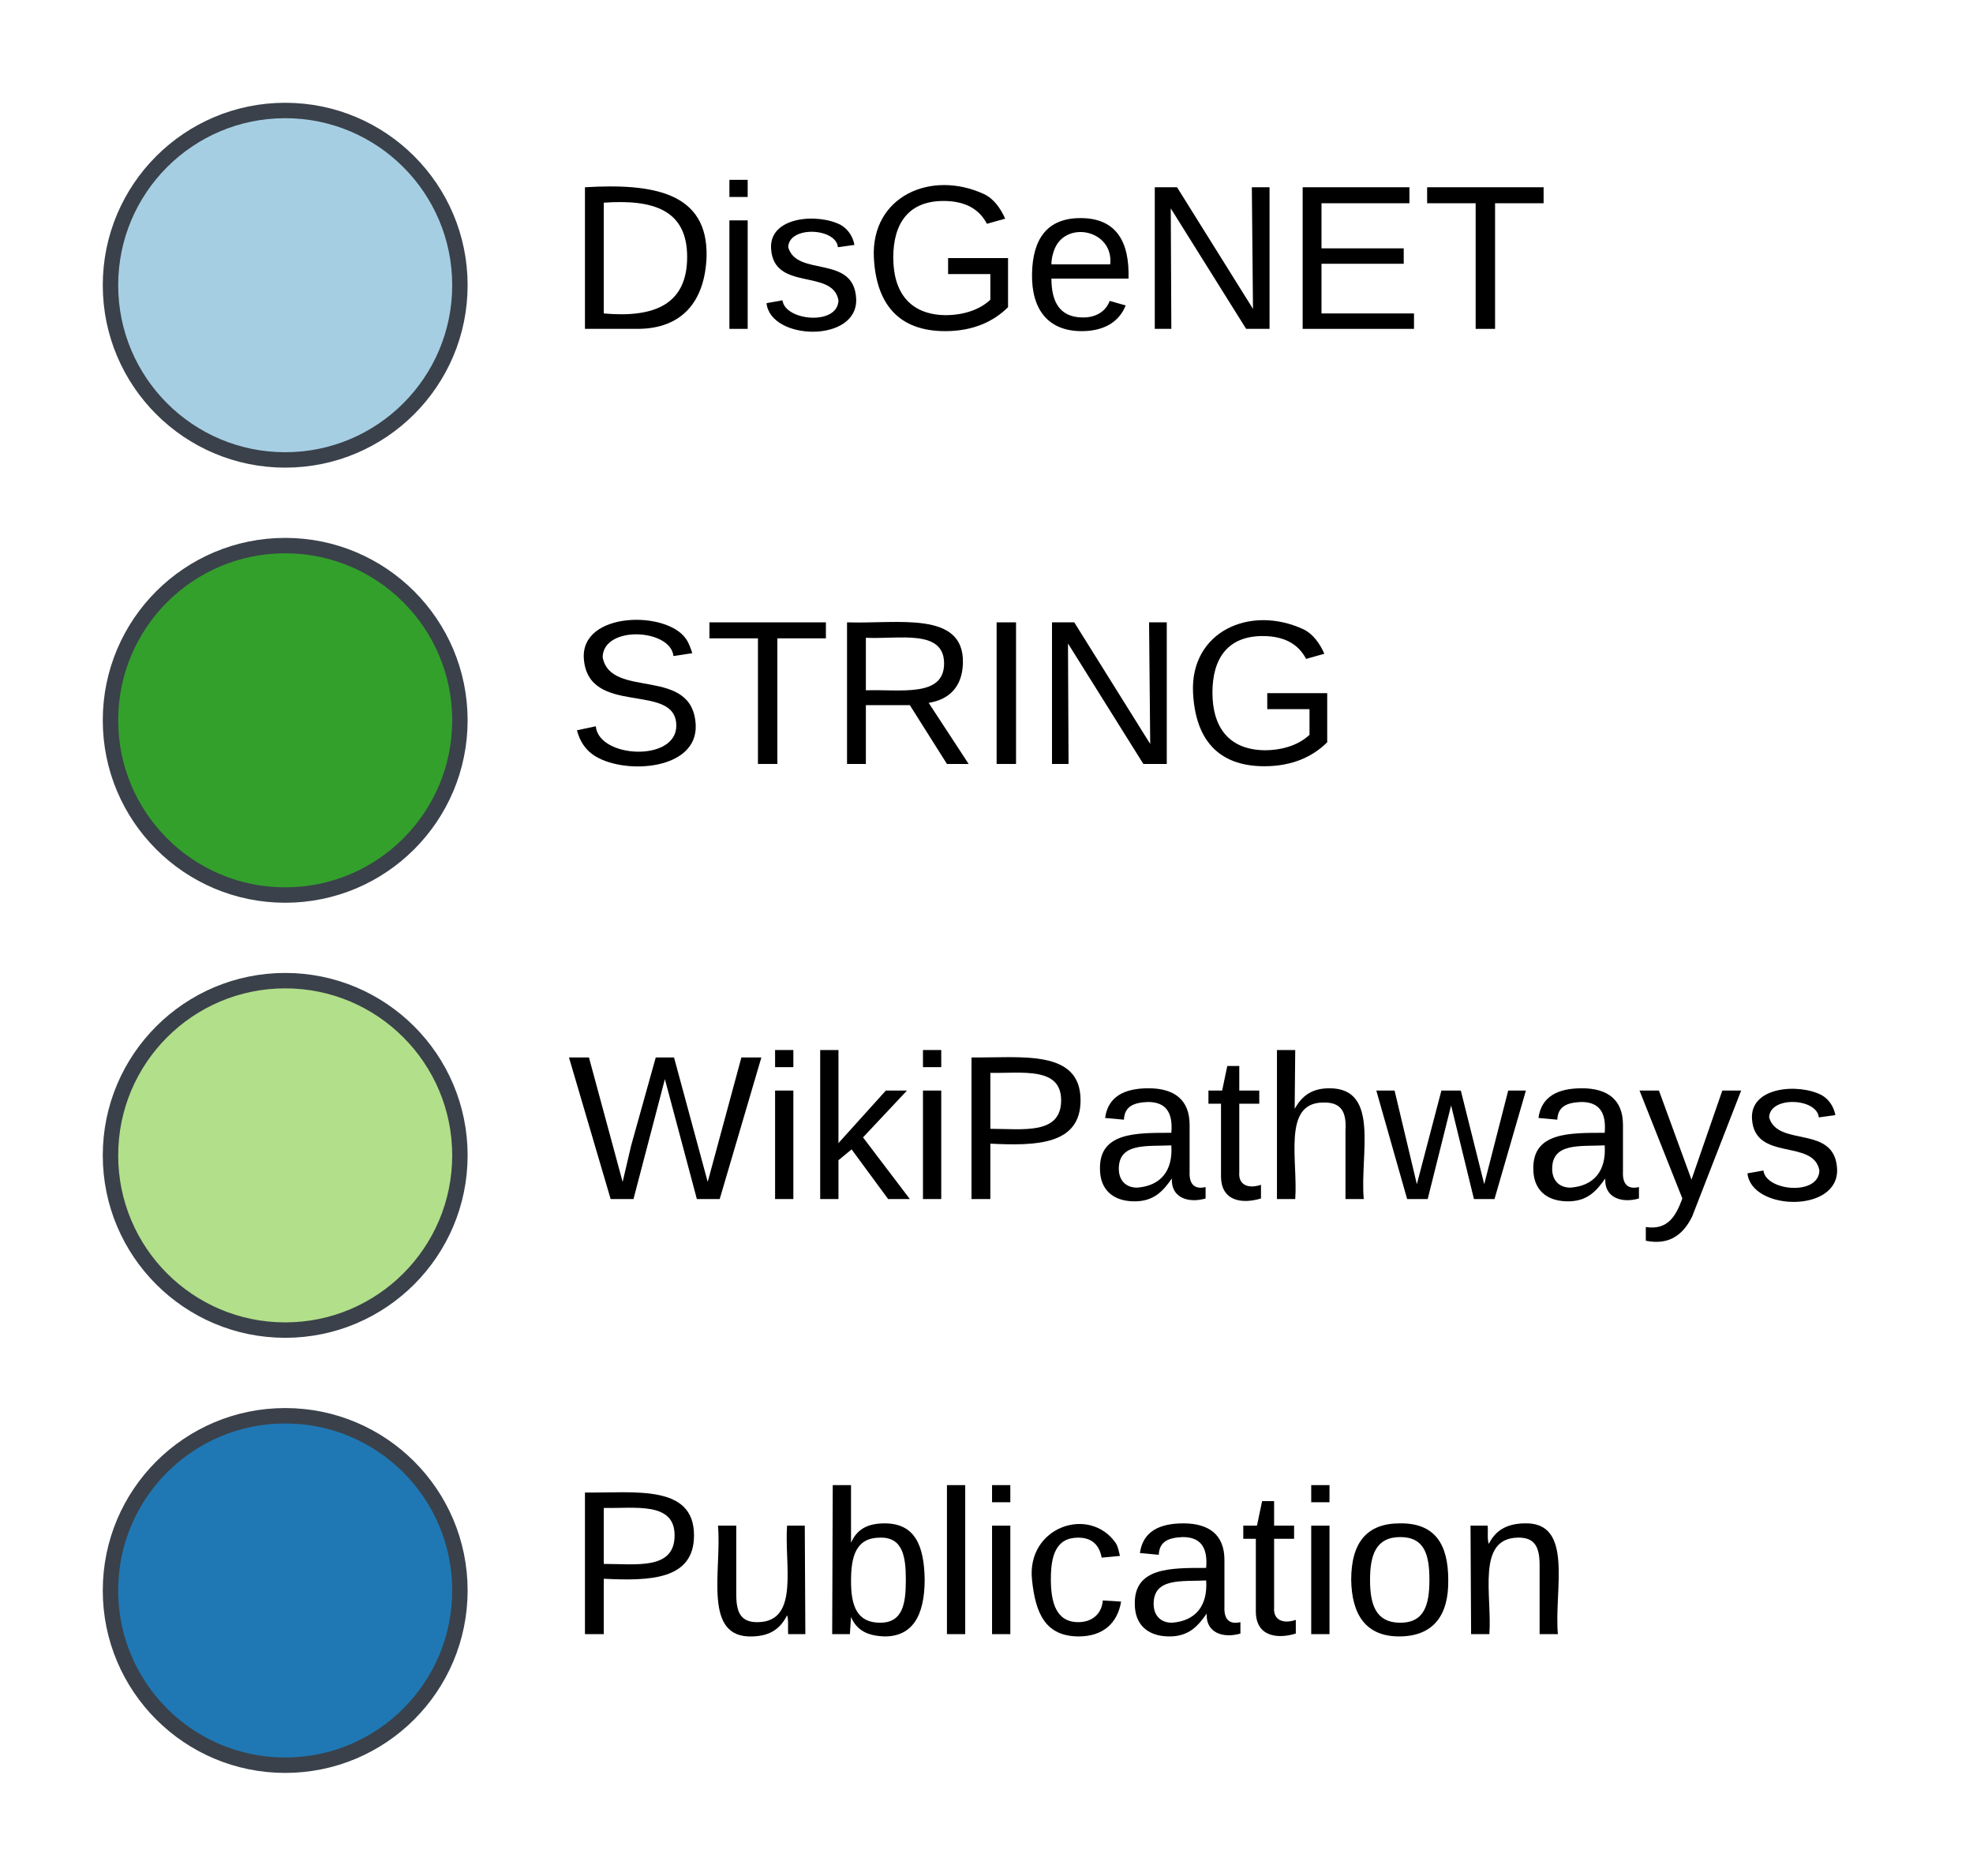
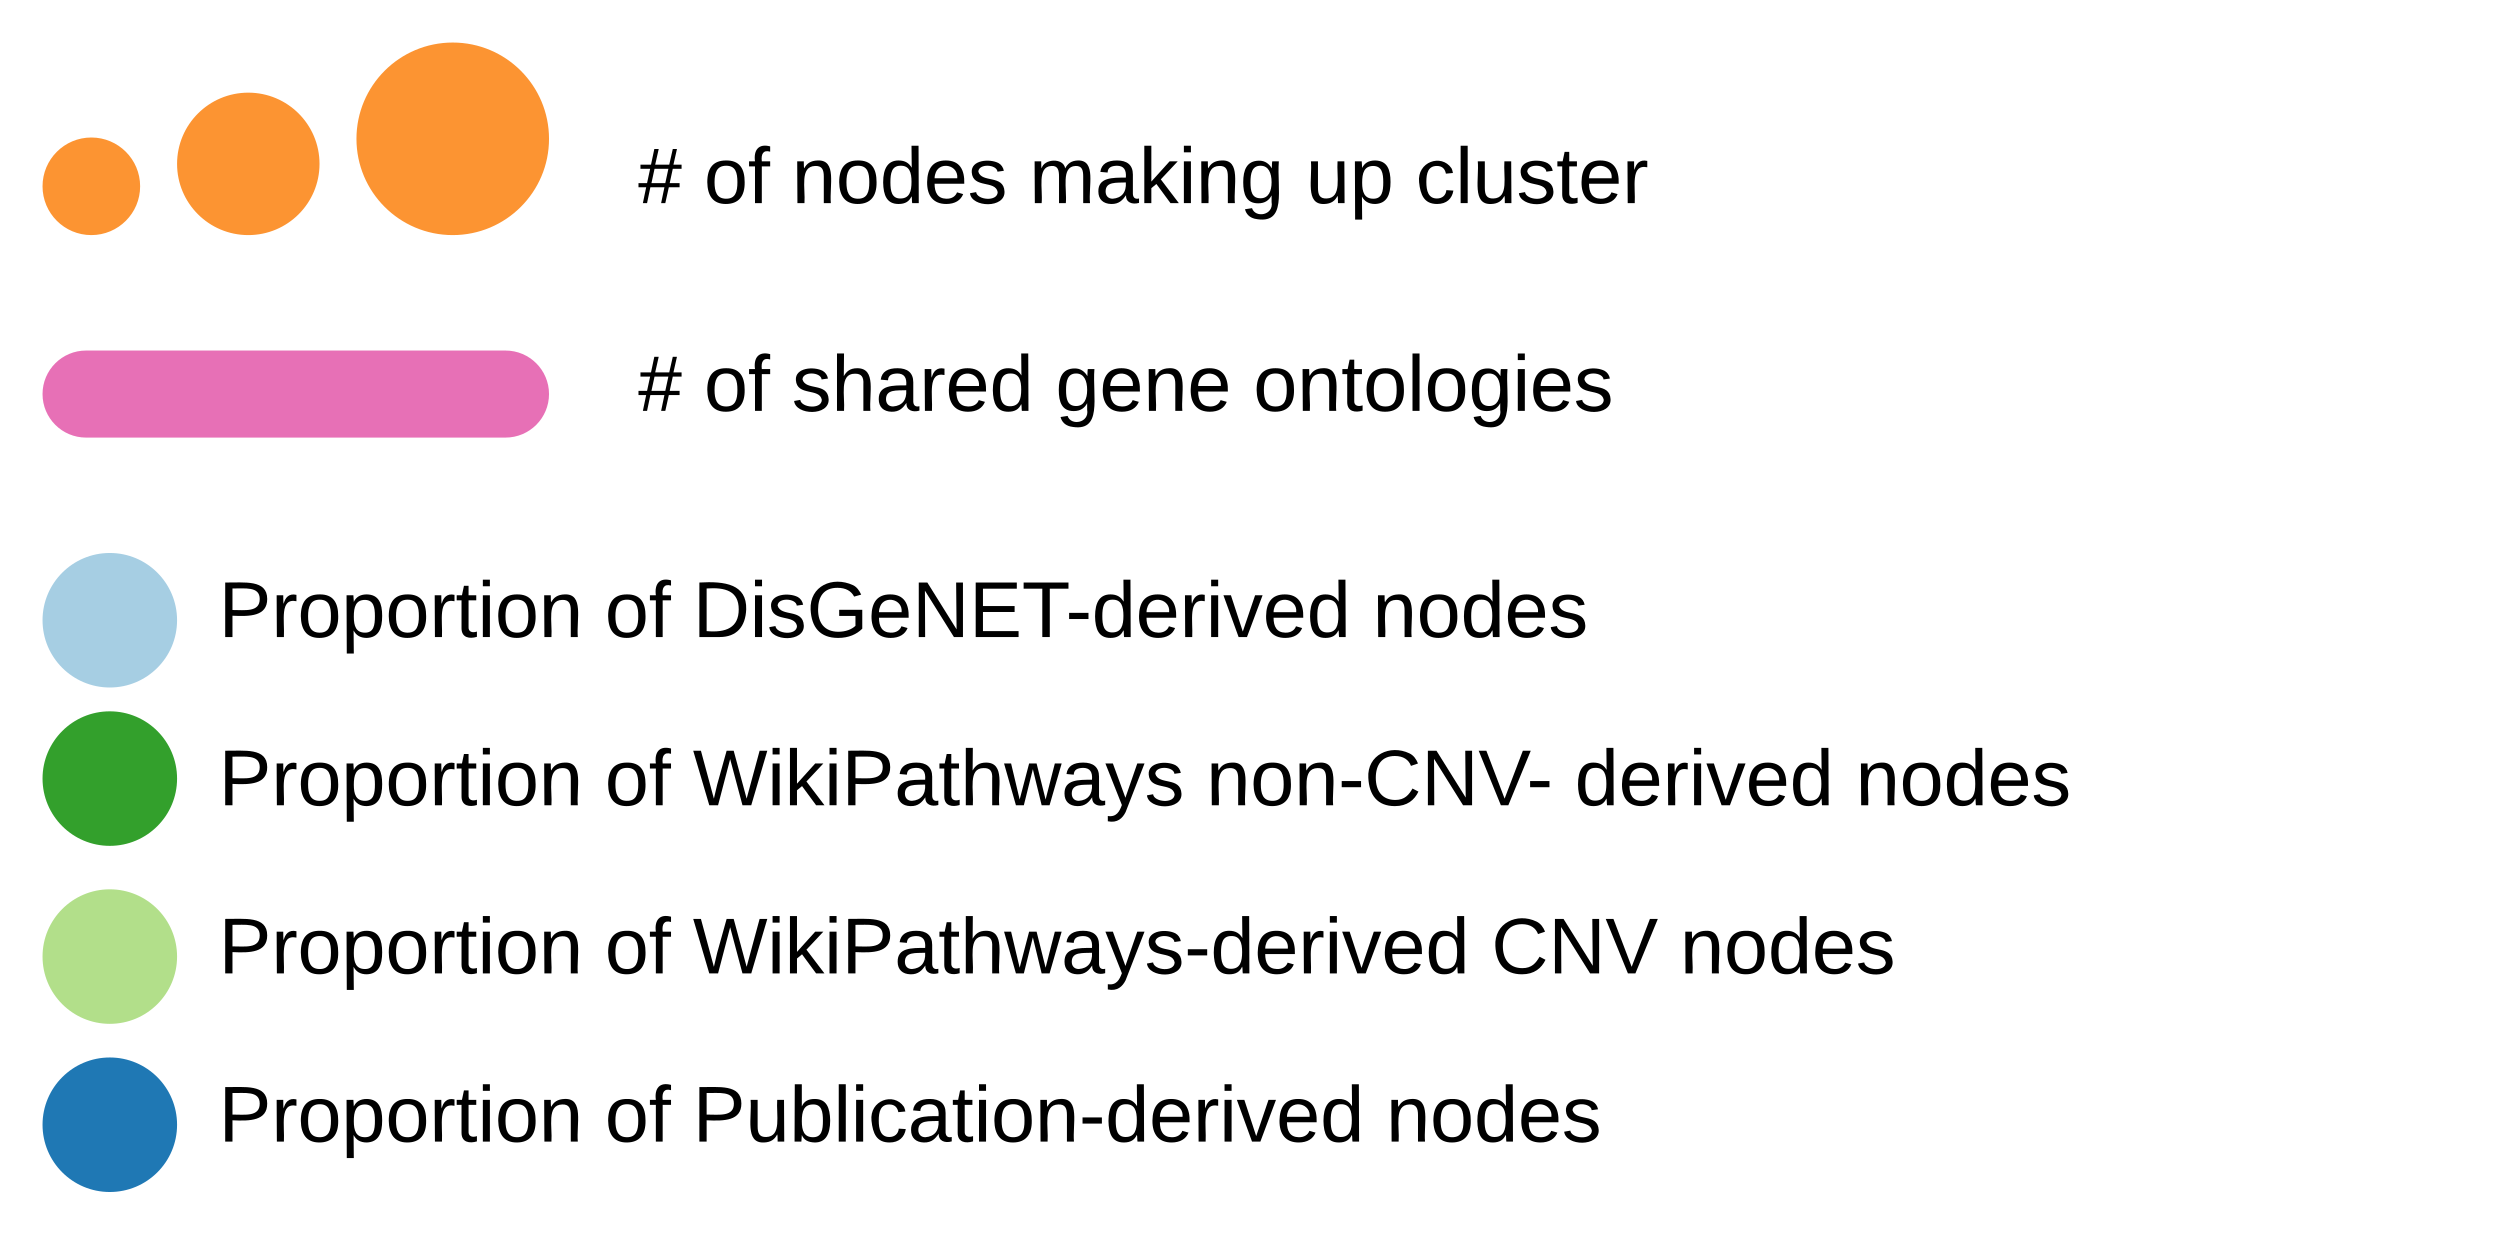
- <svg xmlns="http://www.w3.org/2000/svg" xmlns:ns1="lucid" xmlns:xlink="http://www.w3.org/1999/xlink" width="383.95" height="365">
-   <g transform="translate(-706.5 -302.5)" ns1:page-tab-id="0_0">
-     <path d="M796 358c0 18.78-15.22 34-34 34s-34-15.22-34-34 15.22-34 34-34 34 15.22 34 34z" stroke="#3a414a" stroke-width="3" fill="#a6cee3" />
-     <path d="M796 527.33c0 18.78-15.22 34-34 34s-34-15.22-34-34c0-18.77 15.22-34 34-34s34 15.23 34 34z" stroke="#3a414a" stroke-width="3" fill="#b2df8a" />
-     <path d="M796 442.67c0 18.77-15.22 34-34 34s-34-15.23-34-34c0-18.78 15.22-34 34-34s34 15.22 34 34z" stroke="#3a414a" stroke-width="3" fill="#33a02c" />
-     <path d="M796 612c0 18.78-15.22 34-34 34s-34-15.22-34-34 15.22-34 34-34 34 15.22 34 34z" stroke="#3a414a" stroke-width="3" fill="#1f78b4" />
-     <path d="M812 335a6 6 0 0 1 6-6h188.68a6 6 0 0 1 6 6v46a6 6 0 0 1-6 6H818a6 6 0 0 1-6-6z" fill="none" />
-     <use xlink:href="#a" transform="matrix(1,0,0,1,817,333.995) translate(0 32.5)" />
-     <path d="M812 419.66a6 6 0 0 1 6-6h152a6 6 0 0 1 6 6v46a6 6 0 0 1-6 6H818a6 6 0 0 1-6-6z" fill="none" />
-     <use xlink:href="#b" transform="matrix(1,0,0,1,817,418.6617) translate(0 32.5)" />
-     <path d="M812 504.33a6 6 0 0 1 6-6h246.45a6 6 0 0 1 6 6v46a6 6 0 0 1-6 6H818a6 6 0 0 1-6-6z" fill="none" />
-     <use xlink:href="#c" transform="matrix(1,0,0,1,817,503.3283) translate(0 32.5)" />
-     <path d="M812 589a6 6 0 0 1 6-6h246.45a6 6 0 0 1 6 6v46a6 6 0 0 1-6 6H818a6 6 0 0 1-6-6z" fill="none" />
-     <use xlink:href="#d" transform="matrix(1,0,0,1,817,587.995) translate(0 32.5)" />
+ <svg xmlns="http://www.w3.org/2000/svg" xmlns:ns1="lucid" xmlns:xlink="http://www.w3.org/1999/xlink" width="1263.62" height="624.01">
+   <g transform="translate(-706.5 -44.5)" ns1:page-tab-id="0_0">
+     <path d="M796 438.04c0 18.77-15.22 34-34 34s-34-15.23-34-34c0-18.78 15.22-34 34-34s34 15.22 34 34z" stroke="#000" stroke-opacity="0" stroke-width="3" fill="#33a02c" />
+     <path d="M962 221.68c12.15 0 22 9.85 22 22 0 12.14-9.85 22-22 22H750c-12.15 0-22-9.86-22-22 0-12.15 9.85-22 22-22z" fill="#dd3497" fill-opacity=".7" />
+     <path d="M1024 196.67a6 6 0 0 1 6-6h631.9a6 6 0 0 1 6 6v94a6 6 0 0 1-6 6H1030a6 6 0 0 1-6-6z" fill="none" />
+     <use xlink:href="#a" transform="matrix(1,0,0,1,1029,195.6692) translate(0 56.5)" />
+     <use xlink:href="#b" transform="matrix(1,0,0,1,1029,195.6692) translate(33.33333 56.5)" />
+     <use xlink:href="#c" transform="matrix(1,0,0,1,1029,195.6692) translate(77.77778 56.5)" />
+     <use xlink:href="#d" transform="matrix(1,0,0,1,1029,195.6692) translate(211 56.5)" />
+     <use xlink:href="#e" transform="matrix(1,0,0,1,1029,195.6692) translate(311 56.5)" />
+     <path d="M777.33 138.67c0 13.62-11.04 24.66-24.66 24.66-13.63 0-24.67-11.04-24.67-24.66 0-13.63 11.04-24.67 24.67-24.67 13.62 0 24.66 11.04 24.66 24.67zM868 127.33c0 19.9-16.12 36-36 36s-36-16.1-36-36c0-19.88 16.12-36 36-36s36 16.12 36 36zM984 114.67c0 26.87-21.8 48.66-48.67 48.66-26.88 0-48.66-21.8-48.66-48.66 0-26.88 21.8-48.67 48.66-48.67C962.2 66 984 87.8 984 114.67z" stroke="#000" stroke-opacity="0" stroke-width="3" fill="#fc9432" />
+     <path d="M1024 91.66a6 6 0 0 1 6-6h631.9a6 6 0 0 1 6 6v94a6 6 0 0 1-6 6H1030a6 6 0 0 1-6-6z" fill="none" />
+     <use xlink:href="#a" transform="matrix(1,0,0,1,1029,90.66167) translate(0 56.5)" />
+     <use xlink:href="#b" transform="matrix(1,0,0,1,1029,90.66167) translate(33.33333 56.5)" />
+     <use xlink:href="#f" transform="matrix(1,0,0,1,1029,90.66167) translate(77.77778 56.5)" />
+     <use xlink:href="#g" transform="matrix(1,0,0,1,1029,90.66167) translate(197.7778 56.5)" />
+     <use xlink:href="#h" transform="matrix(1,0,0,1,1029,90.66167) translate(337.5556 56.5)" />
+     <use xlink:href="#i" transform="matrix(1,0,0,1,1029,90.66167) translate(393.1111 56.5)" />
+     <path d="M796 358c0 18.8-15.22 34-34 34s-34-15.2-34-34c0-18.76 15.22-34 34-34s34 15.24 34 34z" stroke="#000" stroke-opacity="0" stroke-width="3" fill="#a6cee3" />
+     <path d="M796 528c0 18.8-15.22 34-34 34s-34-15.2-34-34c0-18.76 15.22-34 34-34s34 15.24 34 34z" stroke="#000" stroke-opacity="0" stroke-width="3" fill="#b2df8a" />
+     <path d="M796 613c0 18.8-15.22 34-34 34s-34-15.2-34-34c0-18.76 15.22-34 34-34s34 15.24 34 34z" stroke="#000" stroke-opacity="0" stroke-width="3" fill="#1f78b4" />
+     <path d="M812 335a6 6 0 0 1 6-6h781.17a6 6 0 0 1 6 6v46a6 6 0 0 1-6 6H818a6 6 0 0 1-6-6z" fill="none" />
+     <g>
+       <use xlink:href="#j" transform="matrix(1,0,0,1,817,333.995) translate(0 32.5)" />
+       <use xlink:href="#b" transform="matrix(1,0,0,1,817,333.995) translate(195.2222 32.5)" />
+       <use xlink:href="#k" transform="matrix(1,0,0,1,817,333.995) translate(239.6667 32.5)" />
+       <use xlink:href="#l" transform="matrix(1,0,0,1,817,333.995) translate(583.3333 32.5)" />
+     </g>
+     <path d="M812 505a6 6 0 0 1 6-6h1088.1a6 6 0 0 1 6 6v46.02a6 6 0 0 1-6 6H818a6 6 0 0 1-6-6z" fill="none" />
+     <g>
+       <use xlink:href="#j" transform="matrix(1,0,0,1,817,504.015) translate(0 32.5)" />
+       <use xlink:href="#b" transform="matrix(1,0,0,1,817,504.015) translate(195.2222 32.5)" />
+       <use xlink:href="#m" transform="matrix(1,0,0,1,817,504.015) translate(239.6667 32.5)" />
+       <use xlink:href="#n" transform="matrix(1,0,0,1,817,504.015) translate(643.3333 32.5)" />
+       <use xlink:href="#o" transform="matrix(1,0,0,1,817,504.015) translate(738.6667 32.5)" />
+     </g>
+     <path d="M812 590.02a6 6 0 0 1 6-6h989.03a6 6 0 0 1 6 6v46a6 6 0 0 1-6 6H818a6 6 0 0 1-6-6z" fill="none" />
+     <g>
+       <use xlink:href="#j" transform="matrix(1,0,0,1,817,589.025) translate(0 32.5)" />
+       <use xlink:href="#b" transform="matrix(1,0,0,1,817,589.025) translate(195.2222 32.5)" />
+       <use xlink:href="#p" transform="matrix(1,0,0,1,817,589.025) translate(239.6667 32.5)" />
+       <use xlink:href="#l" transform="matrix(1,0,0,1,817,589.025) translate(590.1111 32.5)" />
+     </g>
+     <path d="M812 420a6 6 0 0 1 6-6h1126.12a6 6 0 0 1 6 6v46a6 6 0 0 1-6 6H818a6 6 0 0 1-6-6z" fill="none" />
+     <g>
+       <use xlink:href="#j" transform="matrix(1,0,0,1,817,419.005) translate(0 32.5)" />
+       <use xlink:href="#b" transform="matrix(1,0,0,1,817,419.005) translate(195.2222 32.5)" />
+       <use xlink:href="#q" transform="matrix(1,0,0,1,817,419.005) translate(239.6667 32.5)" />
+       <use xlink:href="#r" transform="matrix(1,0,0,1,817,419.005) translate(499.2222 32.5)" />
+       <use xlink:href="#s" transform="matrix(1,0,0,1,817,419.005) translate(685.4444 32.5)" />
+       <use xlink:href="#l" transform="matrix(1,0,0,1,817,419.005) translate(827.4444 32.5)" />
+     </g>
    <defs>
-       <path d="M30-248c118-7 216 8 213 122C240-48 200 0 122 0H30v-248zM63-27c89 8 146-16 146-99s-60-101-146-95v194" id="e" />
-       <path d="M24-231v-30h32v30H24zM24 0v-190h32V0H24" id="f" />
-       <path d="M135-143c-3-34-86-38-87 0 15 53 115 12 119 90S17 21 10-45l28-5c4 36 97 45 98 0-10-56-113-15-118-90-4-57 82-63 122-42 12 7 21 19 24 35" id="g" />
-       <path d="M143 4C61 4 22-44 18-125c-5-107 100-154 193-111 17 8 29 25 37 43l-32 9c-13-25-37-40-76-40-61 0-88 39-88 99 0 61 29 100 91 101 35 0 62-11 79-27v-45h-74v-28h105v86C228-13 192 4 143 4" id="h" />
-       <path d="M100-194c63 0 86 42 84 106H49c0 40 14 67 53 68 26 1 43-12 49-29l28 8c-11 28-37 45-77 45C44 4 14-33 15-96c1-61 26-98 85-98zm52 81c6-60-76-77-97-28-3 7-6 17-6 28h103" id="i" />
-       <path d="M190 0L58-211 59 0H30v-248h39L202-35l-2-213h31V0h-41" id="j" />
-       <path d="M30 0v-248h187v28H63v79h144v27H63v87h162V0H30" id="k" />
-       <path d="M127-220V0H93v-220H8v-28h204v28h-85" id="l" />
-       <g id="a">
-         <use transform="matrix(0.1111111,0,0,0.1111111,0,0)" xlink:href="#e" />
-         <use transform="matrix(0.1111111,0,0,0.1111111,28.77778,0)" xlink:href="#f" />
-         <use transform="matrix(0.1111111,0,0,0.1111111,37.55556,0)" xlink:href="#g" />
-         <use transform="matrix(0.1111111,0,0,0.1111111,57.55556,0)" xlink:href="#h" />
-         <use transform="matrix(0.1111111,0,0,0.1111111,88.66667,0)" xlink:href="#i" />
-         <use transform="matrix(0.1111111,0,0,0.1111111,110.8889,0)" xlink:href="#j" />
-         <use transform="matrix(0.1111111,0,0,0.1111111,139.6667,0)" xlink:href="#k" />
-         <use transform="matrix(0.1111111,0,0,0.1111111,166.3333,0)" xlink:href="#l" />
-       </g>
-       <path d="M185-189c-5-48-123-54-124 2 14 75 158 14 163 119 3 78-121 87-175 55-17-10-28-26-33-46l33-7c5 56 141 63 141-1 0-78-155-14-162-118-5-82 145-84 179-34 5 7 8 16 11 25" id="m" />
-       <path d="M233-177c-1 41-23 64-60 70L243 0h-38l-65-103H63V0H30v-248c88 3 205-21 203 71zM63-129c60-2 137 13 137-47 0-61-80-42-137-45v92" id="n" />
-       <path d="M33 0v-248h34V0H33" id="o" />
+       <path d="M158-156l-14 65h45v19h-49L124 0h-19l15-72H56L41 0H22l15-72H2v-19h39l14-65H11v-19h48l15-71h20l-16 71h64l16-71h19l-16 71h37v19h-40zm-83 0L61-91h63l14-65H75" id="t" />
+       <use transform="matrix(0.1111111,0,0,0.1111111,0,0)" xlink:href="#t" id="a" />
+       <path d="M100-194c62-1 85 37 85 99 1 63-27 99-86 99S16-35 15-95c0-66 28-99 85-99zM99-20c44 1 53-31 53-75 0-43-8-75-51-75s-53 32-53 75 10 74 51 75" id="u" />
+       <path d="M101-234c-31-9-42 10-38 44h38v23H63V0H32v-167H5v-23h27c-7-52 17-82 69-68v24" id="v" />
      <g id="b">
-         <use transform="matrix(0.1111111,0,0,0.1111111,0,0)" xlink:href="#m" />
-         <use transform="matrix(0.1111111,0,0,0.1111111,26.66667,0)" xlink:href="#l" />
-         <use transform="matrix(0.1111111,0,0,0.1111111,51,0)" xlink:href="#n" />
-         <use transform="matrix(0.1111111,0,0,0.1111111,79.77778,0)" xlink:href="#o" />
-         <use transform="matrix(0.1111111,0,0,0.1111111,90.88889,0)" xlink:href="#j" />
-         <use transform="matrix(0.1111111,0,0,0.1111111,119.6667,0)" xlink:href="#h" />
-       </g>
-       <path d="M266 0h-40l-56-210L115 0H75L2-248h35L96-30l15-64 43-154h32l59 218 59-218h35" id="p" />
-       <path d="M143 0L79-87 56-68V0H24v-261h32v163l83-92h37l-77 82L181 0h-38" id="q" />
-       <path d="M30-248c87 1 191-15 191 75 0 78-77 80-158 76V0H30v-248zm33 125c57 0 124 11 124-50 0-59-68-47-124-48v98" id="r" />
-       <path d="M141-36C126-15 110 5 73 4 37 3 15-17 15-53c-1-64 63-63 125-63 3-35-9-54-41-54-24 1-41 7-42 31l-33-3c5-37 33-52 76-52 45 0 72 20 72 64v82c-1 20 7 32 28 27v20c-31 9-61-2-59-35zM48-53c0 20 12 33 32 33 41-3 63-29 60-74-43 2-92-5-92 41" id="s" />
-       <path d="M59-47c-2 24 18 29 38 22v24C64 9 27 4 27-40v-127H5v-23h24l9-43h21v43h35v23H59v120" id="t" />
-       <path d="M106-169C34-169 62-67 57 0H25v-261h32l-1 103c12-21 28-36 61-36 89 0 53 116 60 194h-32v-121c2-32-8-49-39-48" id="u" />
-       <path d="M206 0h-36l-40-164L89 0H53L-1-190h32L70-26l43-164h34l41 164 42-164h31" id="v" />
-       <path d="M179-190L93 31C79 59 56 82 12 73V49c39 6 53-20 64-50L1-190h34L92-34l54-156h33" id="w" />
+         <use transform="matrix(0.1111111,0,0,0.1111111,0,0)" xlink:href="#u" />
+         <use transform="matrix(0.1111111,0,0,0.1111111,22.22222,0)" xlink:href="#v" />
+       </g>
+       <path d="M135-143c-3-34-86-38-87 0 15 53 115 12 119 90S17 21 10-45l28-5c4 36 97 45 98 0-10-56-113-15-118-90-4-57 82-63 122-42 12 7 21 19 24 35" id="w" />
+       <path d="M106-169C34-169 62-67 57 0H25v-261h32l-1 103c12-21 28-36 61-36 89 0 53 116 60 194h-32v-121c2-32-8-49-39-48" id="x" />
+       <path d="M141-36C126-15 110 5 73 4 37 3 15-17 15-53c-1-64 63-63 125-63 3-35-9-54-41-54-24 1-41 7-42 31l-33-3c5-37 33-52 76-52 45 0 72 20 72 64v82c-1 20 7 32 28 27v20c-31 9-61-2-59-35zM48-53c0 20 12 33 32 33 41-3 63-29 60-74-43 2-92-5-92 41" id="y" />
+       <path d="M114-163C36-179 61-72 57 0H25l-1-190h30c1 12-1 29 2 39 6-27 23-49 58-41v29" id="z" />
+       <path d="M100-194c63 0 86 42 84 106H49c0 40 14 67 53 68 26 1 43-12 49-29l28 8c-11 28-37 45-77 45C44 4 14-33 15-96c1-61 26-98 85-98zm52 81c6-60-76-77-97-28-3 7-6 17-6 28h103" id="A" />
+       <path d="M85-194c31 0 48 13 60 33l-1-100h32l1 261h-30c-2-10 0-23-3-31C134-8 116 4 85 4 32 4 16-35 15-94c0-66 23-100 70-100zm9 24c-40 0-46 34-46 75 0 40 6 74 45 74 42 0 51-32 51-76 0-42-9-74-50-73" id="B" />
      <g id="c">
-         <use transform="matrix(0.1111111,0,0,0.1111111,0,0)" xlink:href="#p" />
-         <use transform="matrix(0.1111111,0,0,0.1111111,37.66667,0)" xlink:href="#f" />
-         <use transform="matrix(0.1111111,0,0,0.1111111,46.44444,0)" xlink:href="#q" />
-         <use transform="matrix(0.1111111,0,0,0.1111111,66.44444,0)" xlink:href="#f" />
-         <use transform="matrix(0.1111111,0,0,0.1111111,75.22222,0)" xlink:href="#r" />
-         <use transform="matrix(0.1111111,0,0,0.1111111,101.8889,0)" xlink:href="#s" />
-         <use transform="matrix(0.1111111,0,0,0.1111111,124.1111,0)" xlink:href="#t" />
-         <use transform="matrix(0.1111111,0,0,0.1111111,135.2222,0)" xlink:href="#u" />
-         <use transform="matrix(0.1111111,0,0,0.1111111,157.4444,0)" xlink:href="#v" />
-         <use transform="matrix(0.1111111,0,0,0.1111111,186.2222,0)" xlink:href="#s" />
-         <use transform="matrix(0.1111111,0,0,0.1111111,208.4444,0)" xlink:href="#w" />
-         <use transform="matrix(0.1111111,0,0,0.1111111,228.4444,0)" xlink:href="#g" />
-       </g>
-       <path d="M84 4C-5 8 30-112 23-190h32v120c0 31 7 50 39 49 72-2 45-101 50-169h31l1 190h-30c-1-10 1-25-2-33-11 22-28 36-60 37" id="x" />
-       <path d="M115-194c53 0 69 39 70 98 0 66-23 100-70 100C84 3 66-7 56-30L54 0H23l1-261h32v101c10-23 28-34 59-34zm-8 174c40 0 45-34 45-75 0-40-5-75-45-74-42 0-51 32-51 76 0 43 10 73 51 73" id="y" />
-       <path d="M24 0v-261h32V0H24" id="z" />
-       <path d="M96-169c-40 0-48 33-48 73s9 75 48 75c24 0 41-14 43-38l32 2c-6 37-31 61-74 61-59 0-76-41-82-99-10-93 101-131 147-64 4 7 5 14 7 22l-32 3c-4-21-16-35-41-35" id="A" />
-       <path d="M100-194c62-1 85 37 85 99 1 63-27 99-86 99S16-35 15-95c0-66 28-99 85-99zM99-20c44 1 53-31 53-75 0-43-8-75-51-75s-53 32-53 75 10 74 51 75" id="B" />
-       <path d="M117-194c89-4 53 116 60 194h-32v-121c0-31-8-49-39-48C34-167 62-67 57 0H25l-1-190h30c1 10-1 24 2 32 11-22 29-35 61-36" id="C" />
+         <use transform="matrix(0.1111111,0,0,0.1111111,0,0)" xlink:href="#w" />
+         <use transform="matrix(0.1111111,0,0,0.1111111,20,0)" xlink:href="#x" />
+         <use transform="matrix(0.1111111,0,0,0.1111111,42.22222,0)" xlink:href="#y" />
+         <use transform="matrix(0.1111111,0,0,0.1111111,64.44444,0)" xlink:href="#z" />
+         <use transform="matrix(0.1111111,0,0,0.1111111,77.66667,0)" xlink:href="#A" />
+         <use transform="matrix(0.1111111,0,0,0.1111111,99.88889,0)" xlink:href="#B" />
+       </g>
+       <path d="M177-190C167-65 218 103 67 71c-23-6-38-20-44-43l32-5c15 47 100 32 89-28v-30C133-14 115 1 83 1 29 1 15-40 15-95c0-56 16-97 71-98 29-1 48 16 59 35 1-10 0-23 2-32h30zM94-22c36 0 50-32 50-73 0-42-14-75-50-75-39 0-46 34-46 75s6 73 46 73" id="C" />
+       <path d="M117-194c89-4 53 116 60 194h-32v-121c0-31-8-49-39-48C34-167 62-67 57 0H25l-1-190h30c1 10-1 24 2 32 11-22 29-35 61-36" id="D" />
      <g id="d">
-         <use transform="matrix(0.1111111,0,0,0.1111111,0,0)" xlink:href="#r" />
-         <use transform="matrix(0.1111111,0,0,0.1111111,26.66667,0)" xlink:href="#x" />
-         <use transform="matrix(0.1111111,0,0,0.1111111,48.88889,0)" xlink:href="#y" />
-         <use transform="matrix(0.1111111,0,0,0.1111111,71.11111,0)" xlink:href="#z" />
-         <use transform="matrix(0.1111111,0,0,0.1111111,79.88889,0)" xlink:href="#f" />
+         <use transform="matrix(0.1111111,0,0,0.1111111,0,0)" xlink:href="#C" />
+         <use transform="matrix(0.1111111,0,0,0.1111111,22.22222,0)" xlink:href="#A" />
+         <use transform="matrix(0.1111111,0,0,0.1111111,44.44444,0)" xlink:href="#D" />
+         <use transform="matrix(0.1111111,0,0,0.1111111,66.66667,0)" xlink:href="#A" />
+       </g>
+       <path d="M59-47c-2 24 18 29 38 22v24C64 9 27 4 27-40v-127H5v-23h24l9-43h21v43h35v23H59v120" id="E" />
+       <path d="M24 0v-261h32V0H24" id="F" />
+       <path d="M24-231v-30h32v30H24zM24 0v-190h32V0H24" id="G" />
+       <g id="e">
+         <use transform="matrix(0.1111111,0,0,0.1111111,0,0)" xlink:href="#u" />
+         <use transform="matrix(0.1111111,0,0,0.1111111,22.22222,0)" xlink:href="#D" />
+         <use transform="matrix(0.1111111,0,0,0.1111111,44.44444,0)" xlink:href="#E" />
+         <use transform="matrix(0.1111111,0,0,0.1111111,55.55556,0)" xlink:href="#u" />
+         <use transform="matrix(0.1111111,0,0,0.1111111,77.77778,0)" xlink:href="#F" />
+         <use transform="matrix(0.1111111,0,0,0.1111111,86.55556,0)" xlink:href="#u" />
+         <use transform="matrix(0.1111111,0,0,0.1111111,108.7778,0)" xlink:href="#C" />
+         <use transform="matrix(0.1111111,0,0,0.1111111,131,0)" xlink:href="#G" />
+         <use transform="matrix(0.1111111,0,0,0.1111111,139.7778,0)" xlink:href="#A" />
+         <use transform="matrix(0.1111111,0,0,0.1111111,162,0)" xlink:href="#w" />
+       </g>
+       <g id="f">
+         <use transform="matrix(0.1111111,0,0,0.1111111,0,0)" xlink:href="#D" />
+         <use transform="matrix(0.1111111,0,0,0.1111111,22.22222,0)" xlink:href="#u" />
+         <use transform="matrix(0.1111111,0,0,0.1111111,44.44444,0)" xlink:href="#B" />
+         <use transform="matrix(0.1111111,0,0,0.1111111,66.66667,0)" xlink:href="#A" />
+         <use transform="matrix(0.1111111,0,0,0.1111111,88.88889,0)" xlink:href="#w" />
+       </g>
+       <path d="M210-169c-67 3-38 105-44 169h-31v-121c0-29-5-50-35-48C34-165 62-65 56 0H25l-1-190h30c1 10-1 24 2 32 10-44 99-50 107 0 11-21 27-35 58-36 85-2 47 119 55 194h-31v-121c0-29-5-49-35-48" id="H" />
+       <path d="M143 0L79-87 56-68V0H24v-261h32v163l83-92h37l-77 82L181 0h-38" id="I" />
+       <g id="g">
+         <use transform="matrix(0.1111111,0,0,0.1111111,0,0)" xlink:href="#H" />
+         <use transform="matrix(0.1111111,0,0,0.1111111,33.22222,0)" xlink:href="#y" />
+         <use transform="matrix(0.1111111,0,0,0.1111111,55.44444,0)" xlink:href="#I" />
+         <use transform="matrix(0.1111111,0,0,0.1111111,75.44444,0)" xlink:href="#G" />
+         <use transform="matrix(0.1111111,0,0,0.1111111,84.22222,0)" xlink:href="#D" />
+         <use transform="matrix(0.1111111,0,0,0.1111111,106.4444,0)" xlink:href="#C" />
+       </g>
+       <path d="M84 4C-5 8 30-112 23-190h32v120c0 31 7 50 39 49 72-2 45-101 50-169h31l1 190h-30c-1-10 1-25-2-33-11 22-28 36-60 37" id="J" />
+       <path d="M115-194c55 1 70 41 70 98S169 2 115 4C84 4 66-9 55-30l1 105H24l-1-265h31l2 30c10-21 28-34 59-34zm-8 174c40 0 45-34 45-75s-6-73-45-74c-42 0-51 32-51 76 0 43 10 73 51 73" id="K" />
+       <g id="h">
+         <use transform="matrix(0.1111111,0,0,0.1111111,0,0)" xlink:href="#J" />
+         <use transform="matrix(0.1111111,0,0,0.1111111,22.22222,0)" xlink:href="#K" />
+       </g>
+       <path d="M96-169c-40 0-48 33-48 73s9 75 48 75c24 0 41-14 43-38l32 2c-6 37-31 61-74 61-59 0-76-41-82-99-10-93 101-131 147-64 4 7 5 14 7 22l-32 3c-4-21-16-35-41-35" id="L" />
+       <g id="i">
+         <use transform="matrix(0.1111111,0,0,0.1111111,0,0)" xlink:href="#L" />
+         <use transform="matrix(0.1111111,0,0,0.1111111,20,0)" xlink:href="#F" />
+         <use transform="matrix(0.1111111,0,0,0.1111111,28.77778,0)" xlink:href="#J" />
+         <use transform="matrix(0.1111111,0,0,0.1111111,51,0)" xlink:href="#w" />
+         <use transform="matrix(0.1111111,0,0,0.1111111,71,0)" xlink:href="#E" />
+         <use transform="matrix(0.1111111,0,0,0.1111111,82.11111,0)" xlink:href="#A" />
+         <use transform="matrix(0.1111111,0,0,0.1111111,104.3333,0)" xlink:href="#z" />
+       </g>
+       <path d="M30-248c87 1 191-15 191 75 0 78-77 80-158 76V0H30v-248zm33 125c57 0 124 11 124-50 0-59-68-47-124-48v98" id="M" />
+       <g id="j">
+         <use transform="matrix(0.1111111,0,0,0.1111111,0,0)" xlink:href="#M" />
+         <use transform="matrix(0.1111111,0,0,0.1111111,26.66667,0)" xlink:href="#z" />
+         <use transform="matrix(0.1111111,0,0,0.1111111,39.88889,0)" xlink:href="#u" />
+         <use transform="matrix(0.1111111,0,0,0.1111111,62.11111,0)" xlink:href="#K" />
+         <use transform="matrix(0.1111111,0,0,0.1111111,84.33333,0)" xlink:href="#u" />
+         <use transform="matrix(0.1111111,0,0,0.1111111,106.5556,0)" xlink:href="#z" />
+         <use transform="matrix(0.1111111,0,0,0.1111111,119.7778,0)" xlink:href="#E" />
+         <use transform="matrix(0.1111111,0,0,0.1111111,130.8889,0)" xlink:href="#G" />
+         <use transform="matrix(0.1111111,0,0,0.1111111,139.6667,0)" xlink:href="#u" />
+         <use transform="matrix(0.1111111,0,0,0.1111111,161.8889,0)" xlink:href="#D" />
+       </g>
+       <path d="M30-248c118-7 216 8 213 122C240-48 200 0 122 0H30v-248zM63-27c89 8 146-16 146-99s-60-101-146-95v194" id="N" />
+       <path d="M143 4C61 4 22-44 18-125c-5-107 100-154 193-111 17 8 29 25 37 43l-32 9c-13-25-37-40-76-40-61 0-88 39-88 99 0 61 29 100 91 101 35 0 62-11 79-27v-45h-74v-28h105v86C228-13 192 4 143 4" id="O" />
+       <path d="M190 0L58-211 59 0H30v-248h39L202-35l-2-213h31V0h-41" id="P" />
+       <path d="M30 0v-248h187v28H63v79h144v27H63v87h162V0H30" id="Q" />
+       <path d="M127-220V0H93v-220H8v-28h204v28h-85" id="R" />
+       <path d="M16-82v-28h88v28H16" id="S" />
+       <path d="M108 0H70L1-190h34L89-25l56-165h34" id="T" />
+       <g id="k">
+         <use transform="matrix(0.1111111,0,0,0.1111111,0,0)" xlink:href="#N" />
+         <use transform="matrix(0.1111111,0,0,0.1111111,28.77778,0)" xlink:href="#G" />
+         <use transform="matrix(0.1111111,0,0,0.1111111,37.55556,0)" xlink:href="#w" />
+         <use transform="matrix(0.1111111,0,0,0.1111111,57.55556,0)" xlink:href="#O" />
        <use transform="matrix(0.1111111,0,0,0.1111111,88.66667,0)" xlink:href="#A" />
-         <use transform="matrix(0.1111111,0,0,0.1111111,108.6667,0)" xlink:href="#s" />
-         <use transform="matrix(0.1111111,0,0,0.1111111,130.8889,0)" xlink:href="#t" />
-         <use transform="matrix(0.1111111,0,0,0.1111111,142,0)" xlink:href="#f" />
-         <use transform="matrix(0.1111111,0,0,0.1111111,150.7778,0)" xlink:href="#B" />
-         <use transform="matrix(0.1111111,0,0,0.1111111,173,0)" xlink:href="#C" />
+         <use transform="matrix(0.1111111,0,0,0.1111111,110.8889,0)" xlink:href="#P" />
+         <use transform="matrix(0.1111111,0,0,0.1111111,139.6667,0)" xlink:href="#Q" />
+         <use transform="matrix(0.1111111,0,0,0.1111111,166.3333,0)" xlink:href="#R" />
+         <use transform="matrix(0.1111111,0,0,0.1111111,188.4444,0)" xlink:href="#S" />
+         <use transform="matrix(0.1111111,0,0,0.1111111,201.6667,0)" xlink:href="#B" />
+         <use transform="matrix(0.1111111,0,0,0.1111111,223.8889,0)" xlink:href="#A" />
+         <use transform="matrix(0.1111111,0,0,0.1111111,246.1111,0)" xlink:href="#z" />
+         <use transform="matrix(0.1111111,0,0,0.1111111,259.3333,0)" xlink:href="#G" />
+         <use transform="matrix(0.1111111,0,0,0.1111111,268.1111,0)" xlink:href="#T" />
+         <use transform="matrix(0.1111111,0,0,0.1111111,288.1111,0)" xlink:href="#A" />
+         <use transform="matrix(0.1111111,0,0,0.1111111,310.3333,0)" xlink:href="#B" />
+       </g>
+       <g id="l">
+         <use transform="matrix(0.1111111,0,0,0.1111111,0,0)" xlink:href="#D" />
+         <use transform="matrix(0.1111111,0,0,0.1111111,22.22222,0)" xlink:href="#u" />
+         <use transform="matrix(0.1111111,0,0,0.1111111,44.44444,0)" xlink:href="#B" />
+         <use transform="matrix(0.1111111,0,0,0.1111111,66.66667,0)" xlink:href="#A" />
+         <use transform="matrix(0.1111111,0,0,0.1111111,88.88889,0)" xlink:href="#w" />
+       </g>
+       <path d="M266 0h-40l-56-210L115 0H75L2-248h35L96-30l15-64 43-154h32l59 218 59-218h35" id="U" />
+       <path d="M206 0h-36l-40-164L89 0H53L-1-190h32L70-26l43-164h34l41 164 42-164h31" id="V" />
+       <path d="M179-190L93 31C79 59 56 82 12 73V49c39 6 53-20 64-50L1-190h34L92-34l54-156h33" id="W" />
+       <g id="m">
+         <use transform="matrix(0.1111111,0,0,0.1111111,0,0)" xlink:href="#U" />
+         <use transform="matrix(0.1111111,0,0,0.1111111,37.66667,0)" xlink:href="#G" />
+         <use transform="matrix(0.1111111,0,0,0.1111111,46.44444,0)" xlink:href="#I" />
+         <use transform="matrix(0.1111111,0,0,0.1111111,66.44444,0)" xlink:href="#G" />
+         <use transform="matrix(0.1111111,0,0,0.1111111,75.22222,0)" xlink:href="#M" />
+         <use transform="matrix(0.1111111,0,0,0.1111111,101.8889,0)" xlink:href="#y" />
+         <use transform="matrix(0.1111111,0,0,0.1111111,124.1111,0)" xlink:href="#E" />
+         <use transform="matrix(0.1111111,0,0,0.1111111,135.2222,0)" xlink:href="#x" />
+         <use transform="matrix(0.1111111,0,0,0.1111111,157.4444,0)" xlink:href="#V" />
+         <use transform="matrix(0.1111111,0,0,0.1111111,186.2222,0)" xlink:href="#y" />
+         <use transform="matrix(0.1111111,0,0,0.1111111,208.4444,0)" xlink:href="#W" />
+         <use transform="matrix(0.1111111,0,0,0.1111111,228.4444,0)" xlink:href="#w" />
+         <use transform="matrix(0.1111111,0,0,0.1111111,248.4444,0)" xlink:href="#S" />
+         <use transform="matrix(0.1111111,0,0,0.1111111,261.6667,0)" xlink:href="#B" />
+         <use transform="matrix(0.1111111,0,0,0.1111111,283.8889,0)" xlink:href="#A" />
+         <use transform="matrix(0.1111111,0,0,0.1111111,306.1111,0)" xlink:href="#z" />
+         <use transform="matrix(0.1111111,0,0,0.1111111,319.3333,0)" xlink:href="#G" />
+         <use transform="matrix(0.1111111,0,0,0.1111111,328.1111,0)" xlink:href="#T" />
+         <use transform="matrix(0.1111111,0,0,0.1111111,348.1111,0)" xlink:href="#A" />
+         <use transform="matrix(0.1111111,0,0,0.1111111,370.3333,0)" xlink:href="#B" />
+       </g>
+       <path d="M212-179c-10-28-35-45-73-45-59 0-87 40-87 99 0 60 29 101 89 101 43 0 62-24 78-52l27 14C228-24 195 4 139 4 59 4 22-46 18-125c-6-104 99-153 187-111 19 9 31 26 39 46" id="X" />
+       <path d="M137 0h-34L2-248h35l83 218 83-218h36" id="Y" />
+       <g id="n">
+         <use transform="matrix(0.1111111,0,0,0.1111111,0,0)" xlink:href="#X" />
+         <use transform="matrix(0.1111111,0,0,0.1111111,28.77778,0)" xlink:href="#P" />
+         <use transform="matrix(0.1111111,0,0,0.1111111,57.55556,0)" xlink:href="#Y" />
+       </g>
+       <g id="o">
+         <use transform="matrix(0.1111111,0,0,0.1111111,0,0)" xlink:href="#D" />
+         <use transform="matrix(0.1111111,0,0,0.1111111,22.22222,0)" xlink:href="#u" />
+         <use transform="matrix(0.1111111,0,0,0.1111111,44.44444,0)" xlink:href="#B" />
+         <use transform="matrix(0.1111111,0,0,0.1111111,66.66667,0)" xlink:href="#A" />
+         <use transform="matrix(0.1111111,0,0,0.1111111,88.88889,0)" xlink:href="#w" />
+       </g>
+       <path d="M115-194c53 0 69 39 70 98 0 66-23 100-70 100C84 3 66-7 56-30L54 0H23l1-261h32v101c10-23 28-34 59-34zm-8 174c40 0 45-34 45-75 0-40-5-75-45-74-42 0-51 32-51 76 0 43 10 73 51 73" id="Z" />
+       <g id="p">
+         <use transform="matrix(0.1111111,0,0,0.1111111,0,0)" xlink:href="#M" />
+         <use transform="matrix(0.1111111,0,0,0.1111111,26.66667,0)" xlink:href="#J" />
+         <use transform="matrix(0.1111111,0,0,0.1111111,48.88889,0)" xlink:href="#Z" />
+         <use transform="matrix(0.1111111,0,0,0.1111111,71.11111,0)" xlink:href="#F" />
+         <use transform="matrix(0.1111111,0,0,0.1111111,79.88889,0)" xlink:href="#G" />
+         <use transform="matrix(0.1111111,0,0,0.1111111,88.66667,0)" xlink:href="#L" />
+         <use transform="matrix(0.1111111,0,0,0.1111111,108.6667,0)" xlink:href="#y" />
+         <use transform="matrix(0.1111111,0,0,0.1111111,130.8889,0)" xlink:href="#E" />
+         <use transform="matrix(0.1111111,0,0,0.1111111,142,0)" xlink:href="#G" />
+         <use transform="matrix(0.1111111,0,0,0.1111111,150.7778,0)" xlink:href="#u" />
+         <use transform="matrix(0.1111111,0,0,0.1111111,173,0)" xlink:href="#D" />
+         <use transform="matrix(0.1111111,0,0,0.1111111,195.2222,0)" xlink:href="#S" />
+         <use transform="matrix(0.1111111,0,0,0.1111111,208.4444,0)" xlink:href="#B" />
+         <use transform="matrix(0.1111111,0,0,0.1111111,230.6667,0)" xlink:href="#A" />
+         <use transform="matrix(0.1111111,0,0,0.1111111,252.8889,0)" xlink:href="#z" />
+         <use transform="matrix(0.1111111,0,0,0.1111111,266.1111,0)" xlink:href="#G" />
+         <use transform="matrix(0.1111111,0,0,0.1111111,274.8889,0)" xlink:href="#T" />
+         <use transform="matrix(0.1111111,0,0,0.1111111,294.8889,0)" xlink:href="#A" />
+         <use transform="matrix(0.1111111,0,0,0.1111111,317.1111,0)" xlink:href="#B" />
+       </g>
+       <g id="q">
+         <use transform="matrix(0.1111111,0,0,0.1111111,0,0)" xlink:href="#U" />
+         <use transform="matrix(0.1111111,0,0,0.1111111,37.66667,0)" xlink:href="#G" />
+         <use transform="matrix(0.1111111,0,0,0.1111111,46.44444,0)" xlink:href="#I" />
+         <use transform="matrix(0.1111111,0,0,0.1111111,66.44444,0)" xlink:href="#G" />
+         <use transform="matrix(0.1111111,0,0,0.1111111,75.22222,0)" xlink:href="#M" />
+         <use transform="matrix(0.1111111,0,0,0.1111111,101.8889,0)" xlink:href="#y" />
+         <use transform="matrix(0.1111111,0,0,0.1111111,124.1111,0)" xlink:href="#E" />
+         <use transform="matrix(0.1111111,0,0,0.1111111,135.2222,0)" xlink:href="#x" />
+         <use transform="matrix(0.1111111,0,0,0.1111111,157.4444,0)" xlink:href="#V" />
+         <use transform="matrix(0.1111111,0,0,0.1111111,186.2222,0)" xlink:href="#y" />
+         <use transform="matrix(0.1111111,0,0,0.1111111,208.4444,0)" xlink:href="#W" />
+         <use transform="matrix(0.1111111,0,0,0.1111111,228.4444,0)" xlink:href="#w" />
+       </g>
+       <g id="r">
+         <use transform="matrix(0.1111111,0,0,0.1111111,0,0)" xlink:href="#D" />
+         <use transform="matrix(0.1111111,0,0,0.1111111,22.22222,0)" xlink:href="#u" />
+         <use transform="matrix(0.1111111,0,0,0.1111111,44.44444,0)" xlink:href="#D" />
+         <use transform="matrix(0.1111111,0,0,0.1111111,66.66667,0)" xlink:href="#S" />
+         <use transform="matrix(0.1111111,0,0,0.1111111,79.88889,0)" xlink:href="#X" />
+         <use transform="matrix(0.1111111,0,0,0.1111111,108.6667,0)" xlink:href="#P" />
+         <use transform="matrix(0.1111111,0,0,0.1111111,137.4444,0)" xlink:href="#Y" />
+         <use transform="matrix(0.1111111,0,0,0.1111111,161.8889,0)" xlink:href="#S" />
+       </g>
+       <g id="s">
+         <use transform="matrix(0.1111111,0,0,0.1111111,0,0)" xlink:href="#B" />
+         <use transform="matrix(0.1111111,0,0,0.1111111,22.22222,0)" xlink:href="#A" />
+         <use transform="matrix(0.1111111,0,0,0.1111111,44.44444,0)" xlink:href="#z" />
+         <use transform="matrix(0.1111111,0,0,0.1111111,57.66667,0)" xlink:href="#G" />
+         <use transform="matrix(0.1111111,0,0,0.1111111,66.44444,0)" xlink:href="#T" />
+         <use transform="matrix(0.1111111,0,0,0.1111111,86.44444,0)" xlink:href="#A" />
+         <use transform="matrix(0.1111111,0,0,0.1111111,108.6667,0)" xlink:href="#B" />
      </g>
    </defs>
  </g>
</svg>
